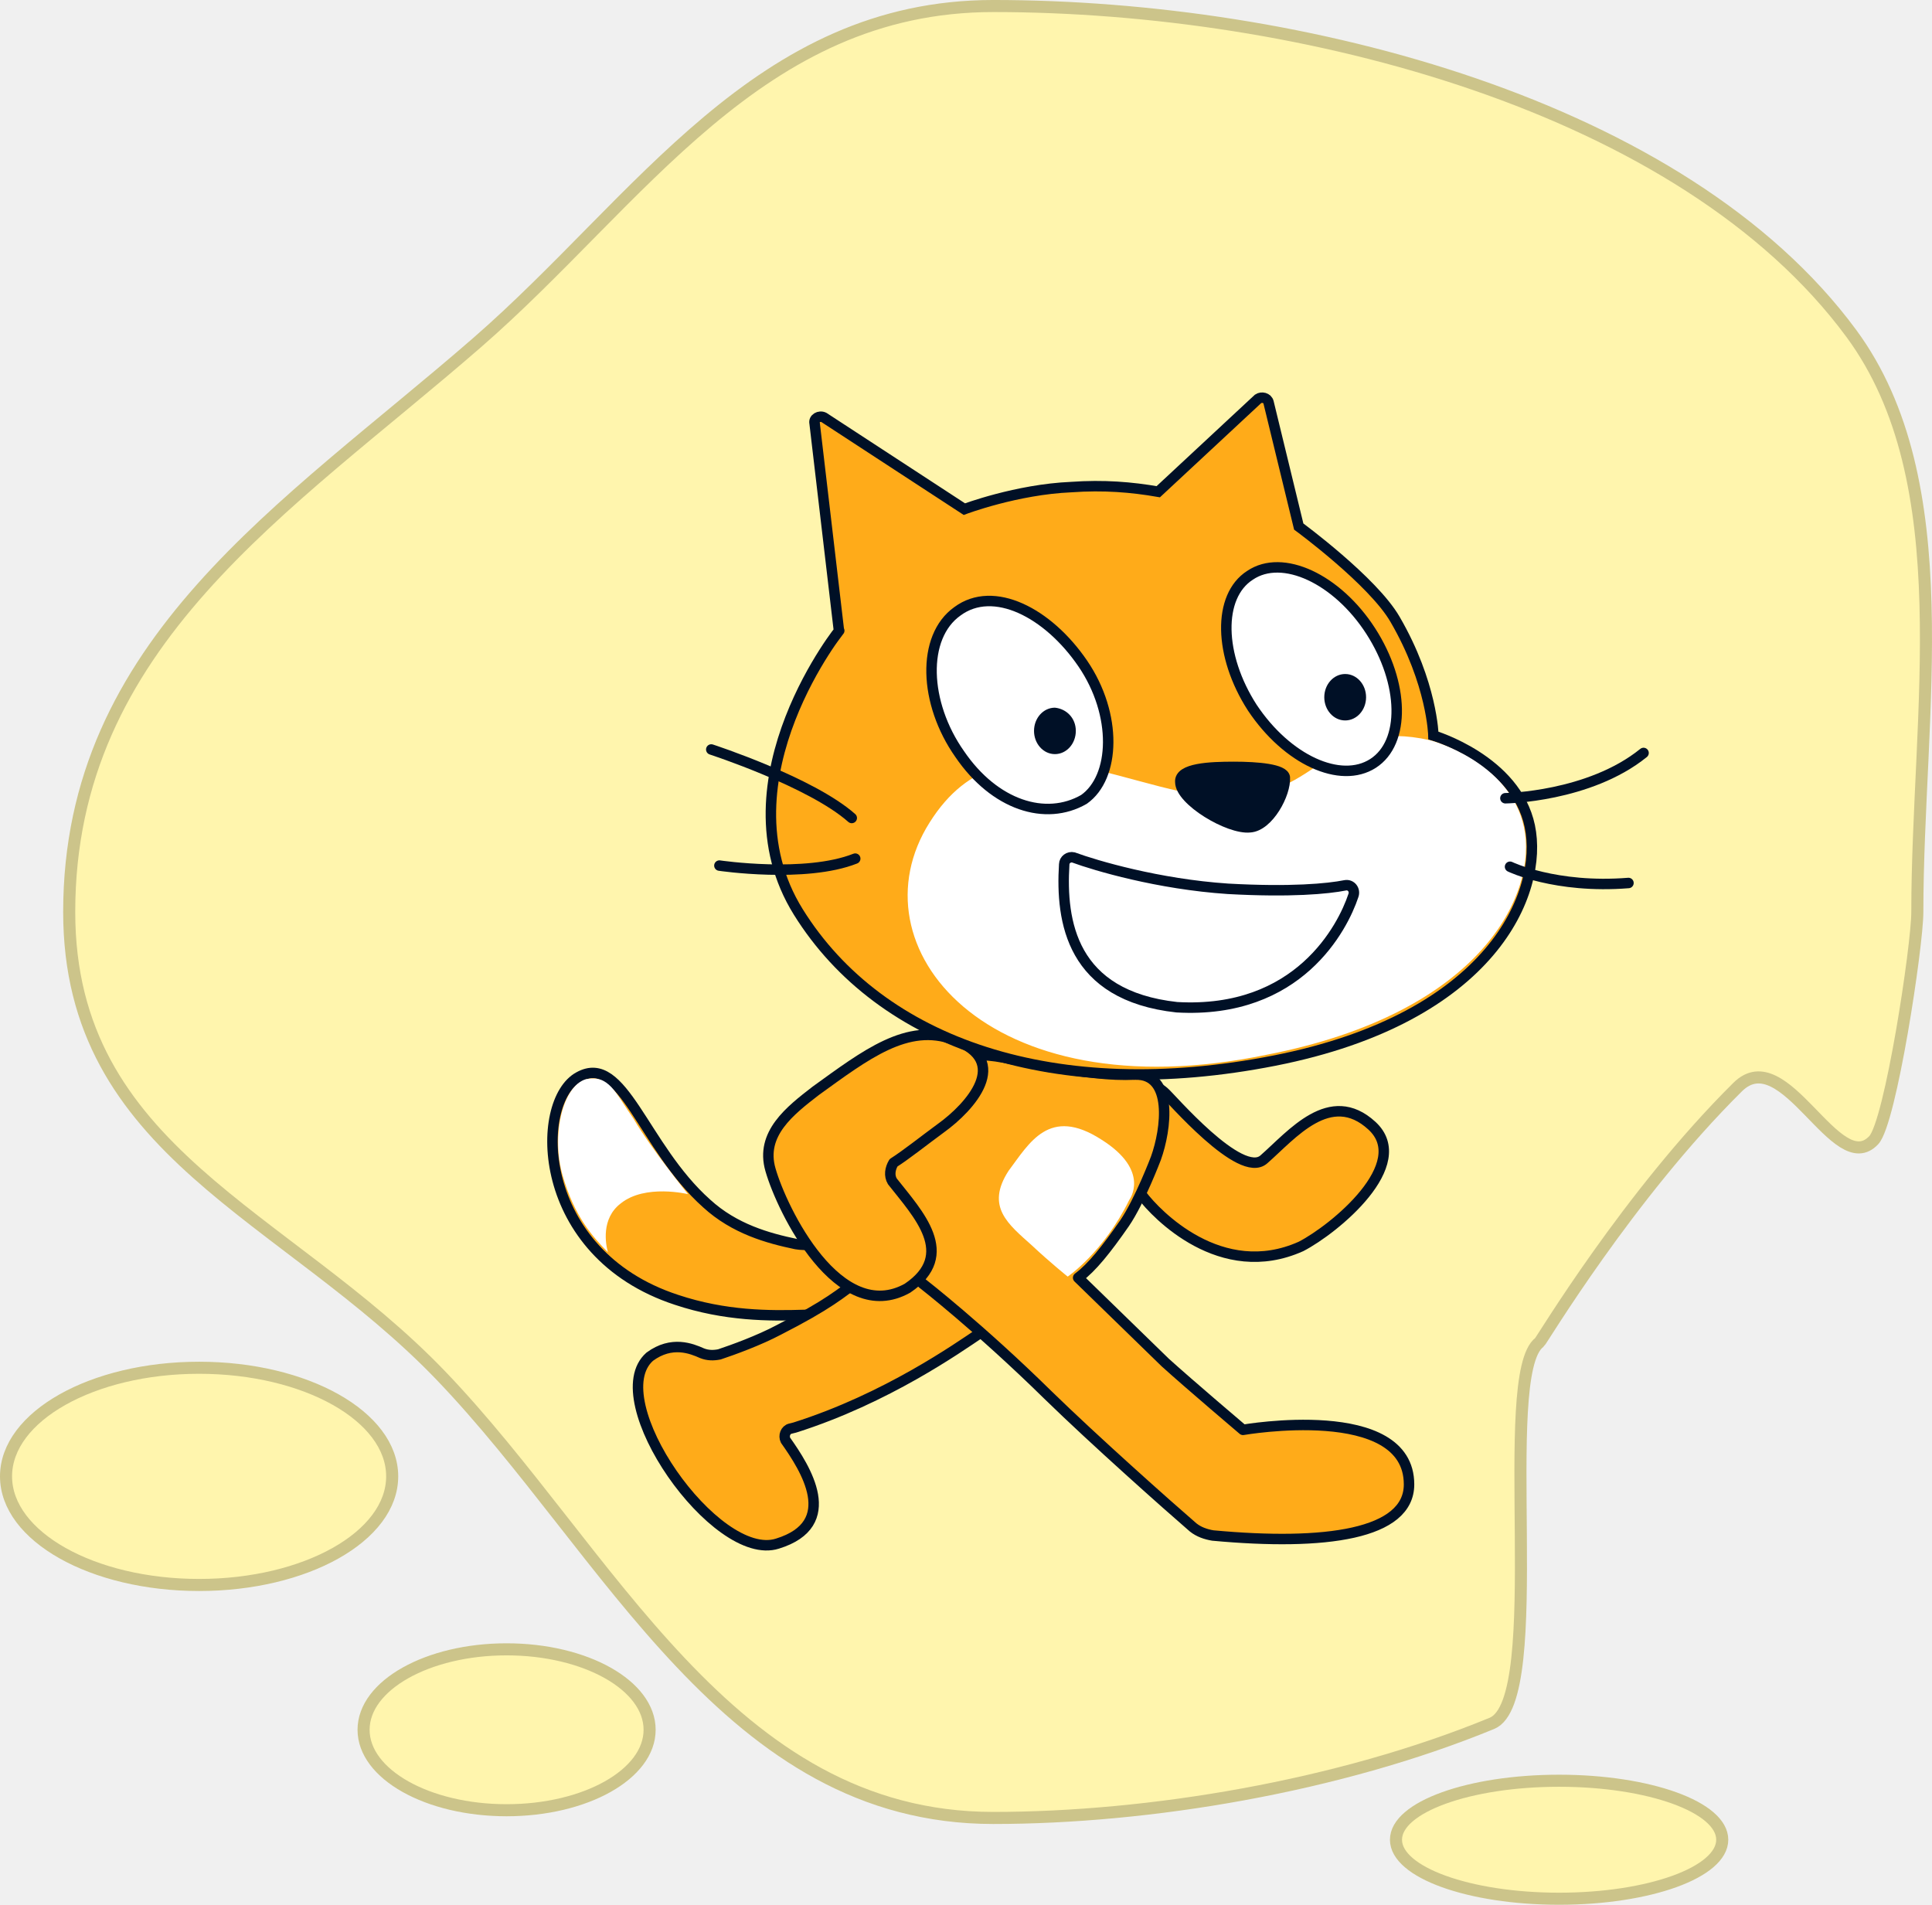
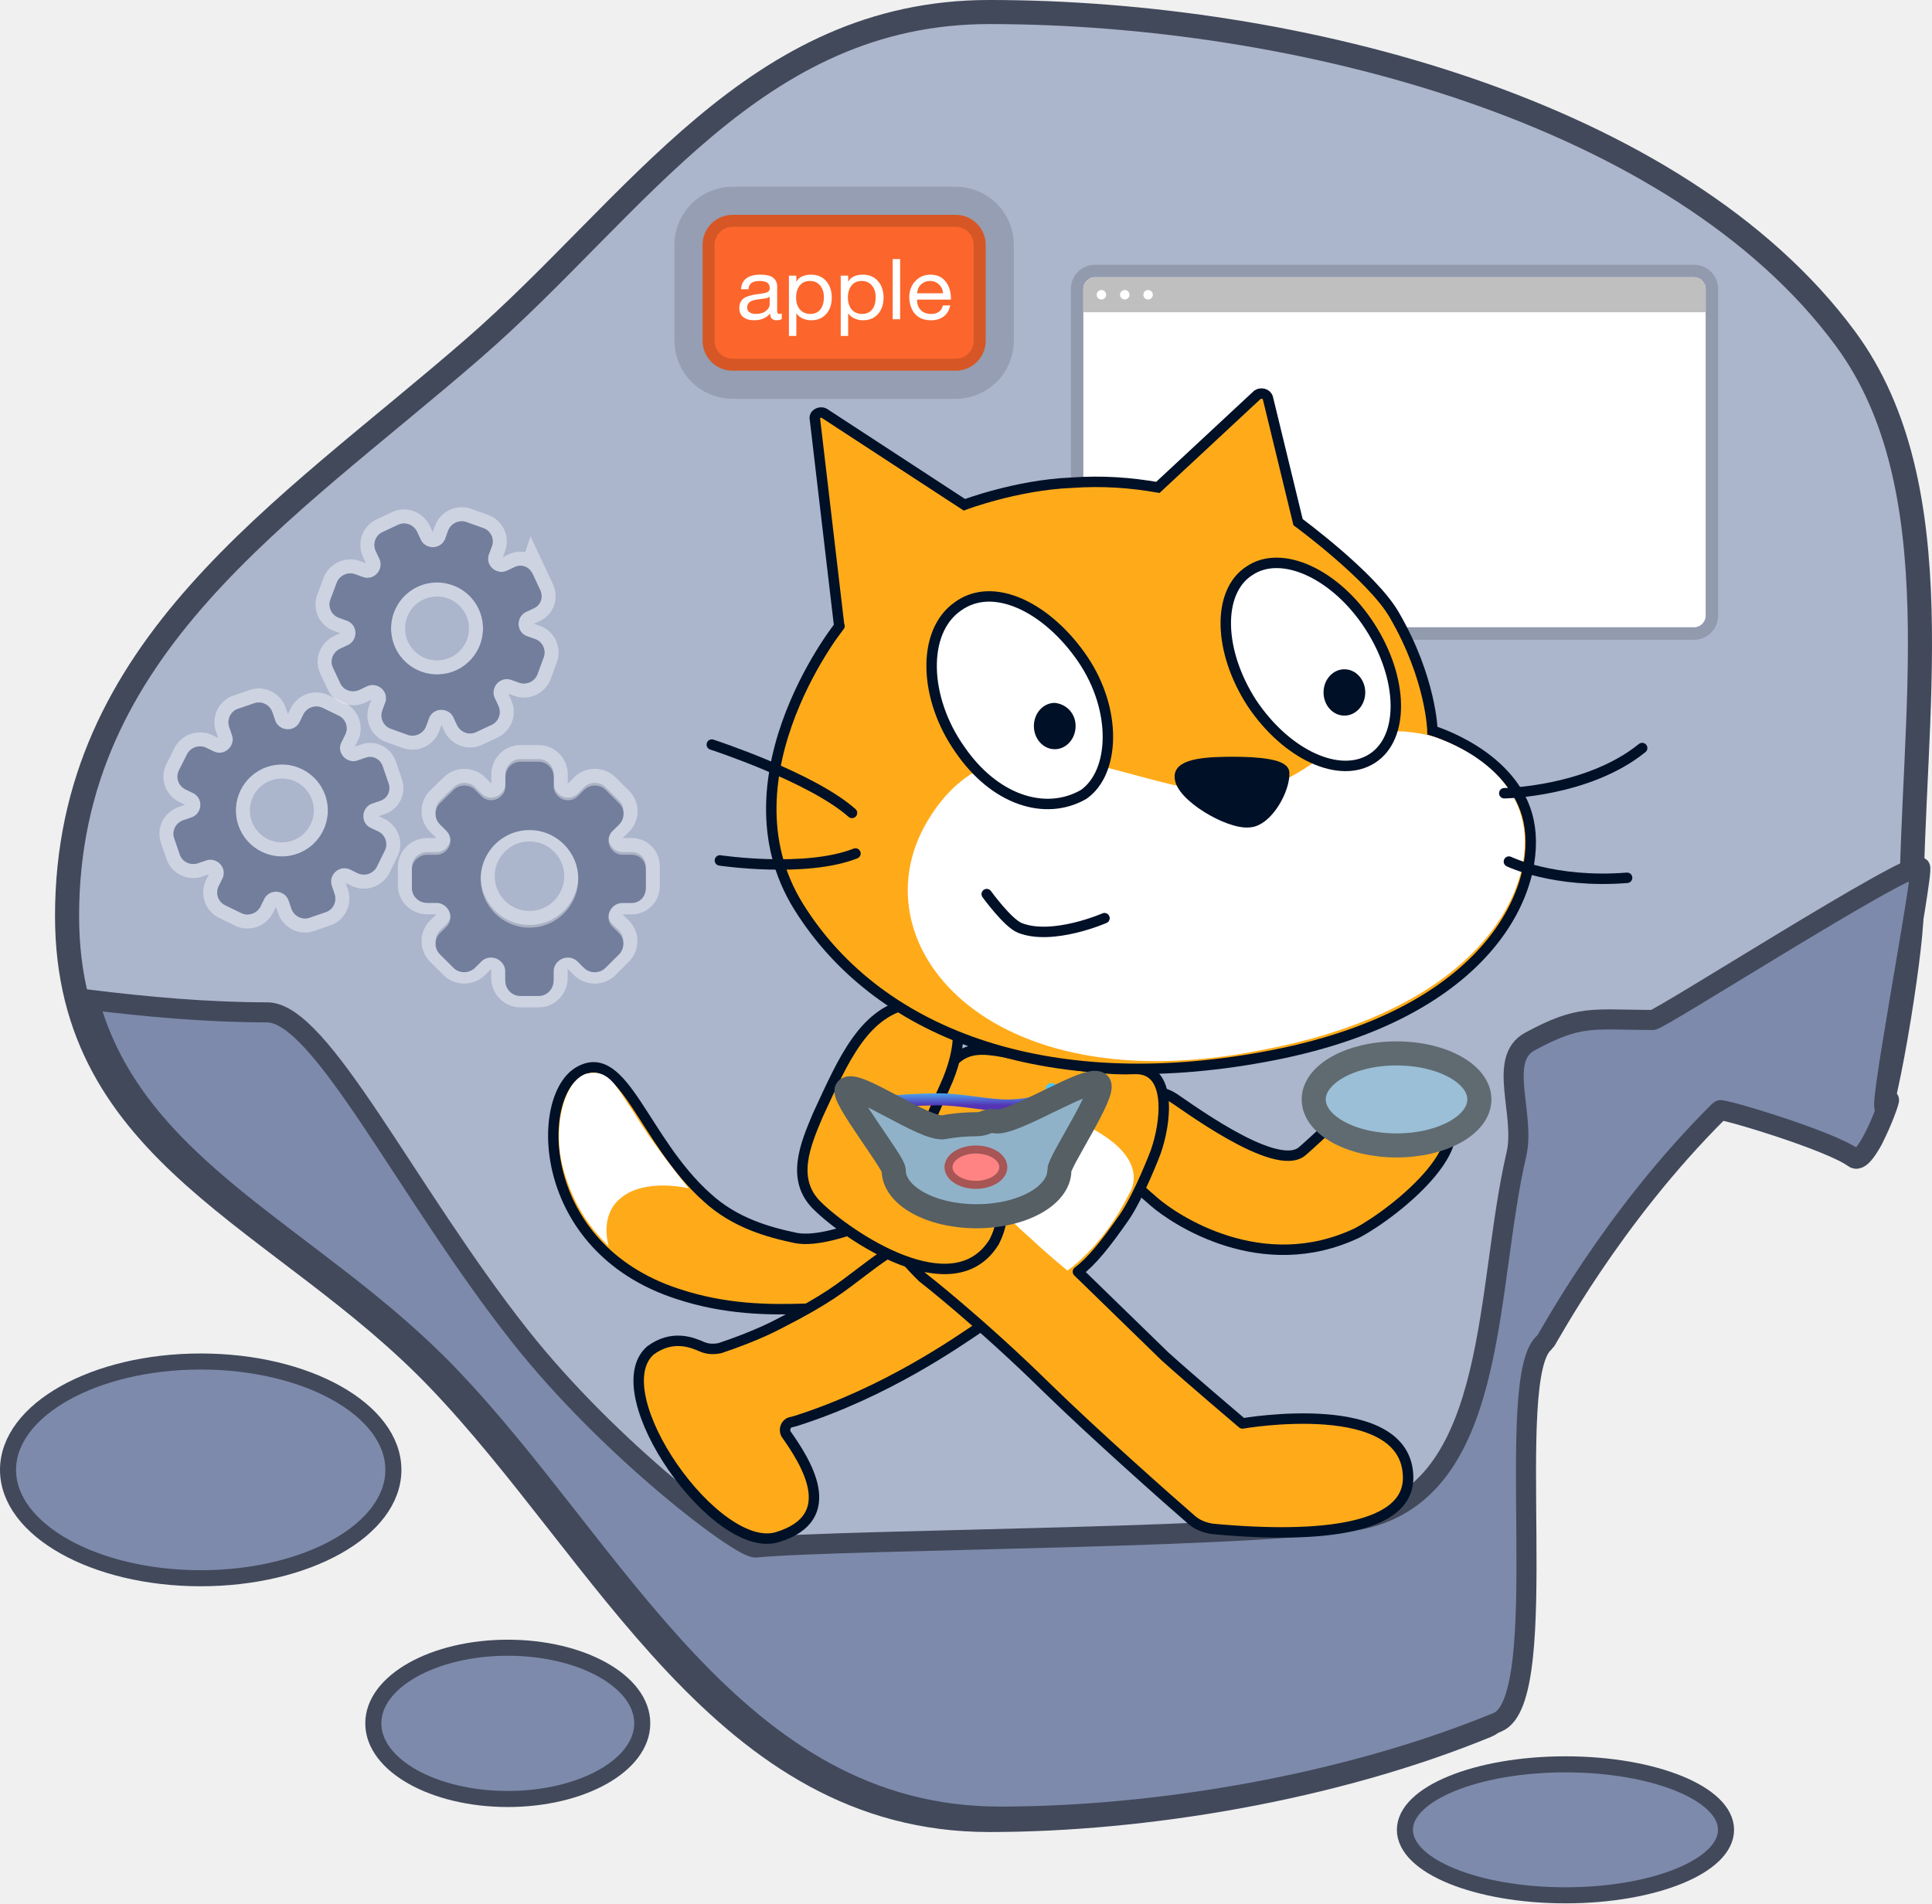
- <svg xmlns="http://www.w3.org/2000/svg" version="1.1" width="240.157" height="236.765" viewBox="0,0,240.157,236.765">
-   <g transform="translate(-102.85,-56.38513)">
-     <g data-paper-data="{&quot;isPaintingLayer&quot;:true}" stroke-miterlimit="10" stroke-dasharray="" stroke-dashoffset="0" style="mix-blend-mode: normal">
-       <path d="M341.183,169.748c0,4.237 -3.329,26.132 -5.415,28.359c-4.651,4.964 -11.067,-12.393 -16.918,-6.597c-13.608,13.481 -24.386,31.542 -24.634,31.727c-5.378,3.997 1.167,44.452 -5.915,47.365c-19.054,7.839 -42.644,11.758 -61.983,11.758c-32.987,0 -47.711,-33.152 -68.661,-54.984c-19.339,-20.154 -46.204,-27.775 -46.204,-57.629c0,-33.535 26.964,-50.133 50.688,-70.763c20.275,-17.63 34.945,-41.85 64.177,-41.85c38.323,0 85.776,12.394 106.643,40.674c13.675,18.533 8.222,47.316 8.222,71.939z" fill="#fff5ad" fill-rule="nonzero" stroke="#ccc48a" stroke-width="1.5" stroke-linecap="butt" stroke-linejoin="miter" />
+ <svg xmlns="http://www.w3.org/2000/svg" version="1.1" width="240.656" height="237.109" viewBox="0,0,240.656,237.109">
+   <defs>
+     <linearGradient x1="238.465" y1="197.926" x2="238.465" y2="199.952" gradientUnits="userSpaceOnUse" id="color-1">
+       <stop offset="0" stop-color="#47c9ff" />
+       <stop offset="1" stop-color="#5533b5" />
+     </linearGradient>
+   </defs>
+   <g transform="translate(-119.2968,-62.23727)">
+     <g stroke-miterlimit="10">
+       <path d="M357.38,176.35c0,4.237 -3.329,26.132 -5.415,28.359c-4.651,4.964 -11.067,-12.393 -16.918,-6.597c-13.608,13.481 -24.386,31.542 -24.634,31.727c-5.378,3.997 1.167,44.452 -5.915,47.365c-19.054,7.839 -42.644,11.758 -61.983,11.758c-32.987,0 -47.711,-33.152 -68.661,-54.984c-19.339,-20.154 -46.204,-27.775 -46.204,-57.629c0,-33.535 26.964,-50.133 50.688,-70.763c20.275,-17.63 34.945,-41.85 64.177,-41.85c38.323,0 85.776,12.394 106.643,40.674c13.675,18.533 8.222,47.316 8.222,71.939z" fill="#abb5cc" fill-rule="nonzero" stroke="#42495b" stroke-width="3" stroke-linecap="butt" stroke-linejoin="miter" />
+       <g fill-rule="nonzero" stroke-width="1">
+         <path d="M330.302,95.216c1.663,0 3.01,1.346 3.01,3.01c0,10.174 0,30.528 0,40.702c0,1.663 -1.345,3.01 -3.01,3.01c-18.652,0 -55.951,0 -74.604,0c-1.663,-0 -3.01,-1.346 -3.01,-3.01c0,-10.174 0,-30.528 0,-40.702c-0,-1.663 1.345,-3.01 3.01,-3.01c18.652,0 55.951,0 74.604,0z" fill-opacity="0.15" fill="#000000" stroke="none" stroke-linecap="round" stroke-linejoin="round" />
+         <path d="M254.242,98.229c0,-0.803 0.651,-1.453 1.453,-1.453h74.61c0.803,0 1.453,0.651 1.453,1.453v40.696c0,0.803 -0.651,1.454 -1.453,1.454h-74.61c-0.803,0 -1.453,-0.651 -1.453,-1.454z" fill="#ffffff" stroke="none" stroke-linecap="round" stroke-linejoin="round" />
+         <path d="M254.237,98.229c0,-0.803 0.651,-1.453 1.454,-1.453h74.619c0.803,0 1.453,0.651 1.453,1.453v2.907h-77.526z" fill="#bfbfbf" stroke="none" stroke-linecap="round" stroke-linejoin="round" />
+         <path d="M255.405,98.955c0,-0.602 0.488,-1.09 1.09,-1.09c0.602,0 1.09,0.488 1.09,1.09c0,0.602 -0.488,1.09 -1.09,1.09c-0.602,0 -1.09,-0.488 -1.09,-1.09z" fill="#ffffff" stroke="#bfbfbf" stroke-linecap="butt" stroke-linejoin="miter" />
+         <path d="M258.311,98.955c0,-0.602 0.488,-1.09 1.09,-1.09c0.602,0 1.09,0.488 1.09,1.09c0,0.602 -0.488,1.09 -1.09,1.09c-0.602,0 -1.09,-0.488 -1.09,-1.09z" fill="#ffffff" stroke="#bfbfbf" stroke-linecap="butt" stroke-linejoin="miter" />
+         <path d="M261.218,98.955c0,-0.602 0.488,-1.09 1.09,-1.09c0.602,0 1.09,0.488 1.09,1.09c0,0.602 -0.488,1.09 -1.09,1.09c-0.602,0 -1.09,-0.488 -1.09,-1.09z" fill="#ffffff" stroke="#bfbfbf" stroke-linecap="butt" stroke-linejoin="miter" />
+       </g>
+       <path d="M333.525,200.548c-13.608,13.481 -21.53,28.687 -21.778,28.871c-5.378,3.997 1.167,44.452 -5.915,47.365c-19.054,7.839 -42.644,11.758 -61.983,11.758c-32.987,0 -47.711,-33.152 -68.661,-54.984c-16.759,-17.465 -39.169,-25.518 -44.851,-46.785c7.377,0.906 14.822,1.574 22.234,1.579c6.743,0.005 17.275,22.293 31.46,40.272c11.267,14.281 27.6,26.568 29.399,26.394c11.24,-1.084 66.566,-1.096 76.319,-3.717c16.218,-4.358 14.562,-28.633 18.436,-45.262c1.155,-4.959 -2.401,-11.84 1.677,-14.049c6.247,-3.383 7.704,-2.713 15.302,-2.687c0.916,0.003 32.074,-19.949 33.303,-19.027c0.541,0.406 -5.809,33.314 -4.222,29.665c1.535,-3.529 -2.28,7.815 -4.012,6.548c-3.003,-2.196 -16.449,-6.201 -16.708,-5.944z" fill="#7d8aab" fill-rule="nonzero" stroke="#42495b" stroke-width="2.5" stroke-linecap="butt" stroke-linejoin="miter" />
      <g fill-rule="evenodd" stroke-width="1.3">
-         <path d="M217.386,207.13c1.155,0.577 3.608,1.876 0.144,6.783c-3.464,4.907 -13.422,5.917 -14.576,5.917c-4.474,0.144 -9.958,0.144 -16.019,-1.876c-17.607,-5.773 -17.751,-24.679 -12.123,-27.709c5.484,-3.031 7.938,8.659 15.875,15.731c3.464,3.175 7.649,4.33 11.113,5.051c4.907,0.866 14.288,-4.618 15.587,-3.897z" fill="#ffab19" stroke="#001026" stroke-linecap="round" stroke-linejoin="round" />
-         <path d="M181.594,195.44c2.309,3.897 6.783,9.381 6.783,9.381c0,0 -5.34,-1.299 -8.371,1.155c-2.453,1.876 -1.876,5.051 -1.588,6.061c-1.876,-1.876 -4.185,-4.474 -5.628,-9.525c-1.443,-5.051 0,-11.113 2.886,-11.979c2.886,-0.577 3.608,1.588 5.917,4.907z" fill="#ffffff" stroke="none" stroke-linecap="butt" stroke-linejoin="miter" />
+         <path d="M234.082,212.576c1.155,0.577 3.608,1.876 0.144,6.783c-3.464,4.907 -13.422,5.917 -14.576,5.917c-4.474,0.144 -9.958,0.144 -16.019,-1.876c-17.607,-5.773 -17.751,-24.679 -12.123,-27.709c5.484,-3.031 7.938,8.659 15.875,15.731c3.464,3.175 7.649,4.33 11.113,5.051c4.907,0.866 14.288,-4.618 15.587,-3.897z" fill="#ffab19" stroke="#001026" stroke-linecap="round" stroke-linejoin="round" />
+         <path d="M198.291,200.886c2.309,3.897 6.783,9.381 6.783,9.381c0,0 -5.34,-1.299 -8.371,1.155c-2.453,1.876 -1.876,5.051 -1.588,6.061c-1.876,-1.876 -4.185,-4.474 -5.628,-9.525c-1.443,-5.051 0,-11.113 2.886,-11.979c2.886,-0.577 3.608,1.588 5.917,4.907z" fill="#ffffff" stroke="none" stroke-linecap="butt" stroke-linejoin="miter" />
      </g>
-       <path d="M224.602,222.139c-2.598,1.732 -11.546,8.082 -22.947,11.69l-0.577,0.144c-0.577,0.144 -0.866,0.866 -0.577,1.443c2.453,3.464 6.927,10.391 -1.01,12.844c-7.649,2.453 -21.937,-17.896 -15.875,-23.235c2.742,-2.02 5.196,-1.01 6.494,-0.433c0.722,0.289 1.443,0.289 2.165,0.144c1.732,-0.577 4.907,-1.732 7.36,-3.031c6.206,-3.175 7.649,-4.474 10.535,-6.639c2.886,-2.165 9.525,-7.505 14.865,-2.886c4.618,3.897 2.02,8.226 -0.433,9.958z" fill="#ffab19" fill-rule="evenodd" stroke="#001026" stroke-width="1.3" stroke-linecap="round" stroke-linejoin="round" />
-       <path d="M247.548,192.121c0.722,0.577 9.525,10.968 12.411,8.371c3.464,-3.031 8.226,-8.948 13.422,-4.185c5.196,4.763 -4.618,12.844 -8.803,15.009c-9.958,4.474 -18.04,-4.041 -19.772,-6.35c-1.732,-2.309 -4.763,-6.206 -4.763,-9.958c0.144,-4.041 5.051,-5.051 7.505,-2.886z" fill="#ffab19" fill-rule="evenodd" stroke="#001026" stroke-width="1.3" stroke-linecap="round" stroke-linejoin="round" />
+       <path d="M241.298,227.585c-2.598,1.732 -11.546,8.082 -22.947,11.69l-0.577,0.144c-0.577,0.144 -0.866,0.866 -0.577,1.443c2.453,3.464 6.927,10.391 -1.01,12.844c-7.649,2.453 -21.937,-17.896 -15.875,-23.235c2.742,-2.02 5.196,-1.01 6.494,-0.433c0.722,0.289 1.443,0.289 2.165,0.144c1.732,-0.577 4.907,-1.732 7.36,-3.031c6.206,-3.175 7.649,-4.474 10.535,-6.639c2.886,-2.165 9.525,-7.505 14.865,-2.886c4.618,3.897 2.02,8.226 -0.433,9.958z" fill="#ffab19" fill-rule="evenodd" stroke="#001026" stroke-width="1.3" stroke-linecap="round" stroke-linejoin="round" />
+       <path d="M265.229,198.864c0.957,0.483 12.972,9.713 16.307,6.765c4.011,-3.452 9.35,-9.939 16.303,-5.855c6.953,4.084 -4.463,13.361 -9.46,16.042c-11.958,5.706 -22.885,-1.748 -25.276,-3.827c-2.39,-2.079 -6.559,-5.574 -6.936,-9.308c-0.227,-4.039 5.786,-5.662 9.061,-3.817z" fill="#ffab19" fill-rule="evenodd" stroke="#001026" stroke-width="1.3" stroke-linecap="round" stroke-linejoin="round" />
      <g fill-rule="evenodd" stroke-width="1.3">
-         <path d="M247.693,225.747c3.031,2.742 9.669,8.371 9.669,8.371c0,0 20.638,-3.608 20.638,6.783c0,6.206 -10.391,7.649 -24.39,6.35c-0.866,-0.144 -1.732,-0.433 -2.453,-1.01c-3.175,-2.742 -12.267,-10.824 -18.04,-16.452c-8.515,-8.371 -15.587,-13.855 -15.587,-13.855c-12.267,-11.979 -2.309,-17.03 1.588,-23.957c3.608,-5.917 5.196,-4.763 13.855,-3.031c4.907,0.722 7.793,1.155 10.968,1.01c4.763,-0.144 3.897,6.783 2.598,10.391c0,0 -2.02,5.34 -3.897,8.082c-2.309,3.319 -4.041,5.484 -5.773,6.783z" fill="#ffab19" stroke="#001026" stroke-linecap="round" stroke-linejoin="round" />
-         <path d="M235.57,215.068c0,0 -2.165,-1.732 -4.474,-3.897c-2.886,-2.598 -5.773,-4.763 -2.886,-9.236c2.598,-3.464 5.051,-8.082 11.546,-3.897c6.206,3.897 3.464,7.505 3.464,7.505c-3.175,6.494 -7.649,9.525 -7.649,9.525z" fill="#ffffff" stroke="none" stroke-linecap="butt" stroke-linejoin="miter" />
+         <path d="M264.39,231.193c3.031,2.742 9.669,8.371 9.669,8.371c0,0 20.638,-3.608 20.638,6.783c0,6.206 -10.391,7.649 -24.39,6.35c-0.866,-0.144 -1.732,-0.433 -2.453,-1.01c-3.175,-2.742 -12.267,-10.824 -18.04,-16.452c-8.515,-8.371 -15.587,-13.855 -15.587,-13.855c-12.267,-11.979 -2.309,-17.03 1.588,-23.957c3.608,-5.917 5.196,-4.763 13.855,-3.031c4.907,0.722 7.793,1.155 10.968,1.01c4.763,-0.144 3.897,6.783 2.598,10.391c0,0 -2.02,5.34 -3.897,8.082c-2.309,3.319 -4.041,5.484 -5.773,6.783z" fill="#ffab19" stroke="#001026" stroke-linecap="round" stroke-linejoin="round" />
+         <path d="M252.267,220.514c0,0 -2.165,-1.732 -4.474,-3.897c-2.886,-2.598 -5.773,-4.763 -2.886,-9.236c2.598,-3.464 5.051,-8.082 11.546,-3.897c6.206,3.897 3.464,7.505 3.464,7.505c-3.175,6.494 -7.649,9.525 -7.649,9.525z" fill="#ffffff" stroke="none" stroke-linecap="butt" stroke-linejoin="miter" />
      </g>
-       <path d="M213.778,203.233c3.175,4.041 8.082,9.092 1.876,13.277c-8.515,4.763 -15.587,-9.669 -17.03,-14.721c-1.299,-4.474 2.453,-7.36 5.628,-9.814c6.206,-4.474 11.401,-8.515 17.174,-6.35c7.216,2.598 2.02,8.371 -1.588,10.968c-2.165,1.588 -4.33,3.319 -5.917,4.33c-0.433,0.722 -0.577,1.588 -0.144,2.309z" fill="#ffab19" fill-rule="evenodd" stroke="#001026" stroke-width="1.3" stroke-linecap="round" stroke-linejoin="round" />
+       <path d="M235.005,206.261c4.748,1.966 11.501,3.963 8.144,10.653c-5.087,8.325 -18.325,-0.787 -22.059,-4.482c-3.325,-3.263 -1.47,-7.618 0.095,-11.313c3.216,-6.942 5.763,-13.011 11.856,-13.954c7.563,-1.273 5.865,6.305 3.993,10.338c-1.109,2.445 -2.146,5.016 -3.035,6.674c-0.024,0.841 0.275,1.667 1.006,2.083z" fill="#ffab19" fill-rule="evenodd" stroke="#001026" stroke-width="1.3" stroke-linecap="round" stroke-linejoin="round" />
+       <path d="M275.935,111.408c0.433,-0.289 1.155,-0.144 1.299,0.433l3.752,15.442c0,0 9.236,6.783 11.979,11.546c4.618,7.938 4.763,14.432 4.763,14.432c0,0 10.247,3.031 11.979,11.257c1.732,8.226 -4.618,23.813 -31.75,29.153c-27.132,5.34 -48.924,-2.02 -59.171,-18.473c-10.247,-16.452 5.917,-36.08 5.051,-34.925l-3.031,-25.833c-0.144,-0.577 0.577,-1.01 1.155,-0.722l17.463,11.401c0,0 6.494,-2.453 13.277,-2.742c4.041,-0.289 7.505,0 10.824,0.577z" fill="#ffab19" fill-rule="evenodd" stroke="#001026" stroke-width="1.3" stroke-linecap="butt" stroke-linejoin="miter" />
+       <path d="M297.294,153.838c0,0 9.958,2.598 11.69,10.824c1.732,8.226 -5.196,23.091 -32.039,28.287c-34.925,7.216 -51.522,-13.566 -41.853,-28.864c9.669,-15.442 26.266,-2.309 38.389,-3.175c10.391,-0.722 11.546,-9.814 23.813,-7.072z" fill="#ffffff" fill-rule="evenodd" stroke="none" stroke-width="1.3" stroke-linecap="butt" stroke-linejoin="miter" />
+       <path d="M250.284,197.926c0.293,0.942 -1.954,1.962 -5.272,2.024c-2.612,0.049 -5.935,-0.781 -8.881,-0.765c-5.252,0.03 -9.511,0.703 -9.511,0.703" fill="none" fill-rule="nonzero" stroke="url(#color-1)" stroke-width="1.5" stroke-linecap="round" stroke-linejoin="miter" />
+       <path d="M323.849,155.426c-6.783,5.484 -17.174,5.628 -17.174,5.628" fill="none" fill-rule="evenodd" stroke="#001026" stroke-width="1.3" stroke-linecap="round" stroke-linejoin="round" />
+       <path d="M321.973,171.589c-9.092,0.722 -14.721,-2.02 -14.721,-2.02" fill="none" fill-rule="evenodd" stroke="#001026" stroke-width="1.3" stroke-linecap="round" stroke-linejoin="round" />
+       <path d="M272.904,157.158c3.031,0 6.206,0.289 6.35,1.299c0.144,2.02 -2.02,6.061 -4.33,6.206c-2.598,0.289 -8.659,-3.319 -8.659,-5.628c-0.144,-1.732 3.752,-1.876 6.639,-1.876z" fill="#001026" fill-rule="evenodd" stroke="#001026" stroke-width="1.3" stroke-linecap="round" stroke-linejoin="round" />
+       <path d="M207.961,154.993c0,0 12.411,4.041 17.463,8.515" fill="none" fill-rule="evenodd" stroke="#001026" stroke-width="1.3" stroke-linecap="round" stroke-linejoin="round" />
+       <path d="M225.856,168.559c-6.206,2.453 -16.885,0.866 -16.885,0.866" fill="none" fill-rule="evenodd" stroke="#001026" stroke-width="1.3" stroke-linecap="round" stroke-linejoin="round" />
      <g fill-rule="evenodd" stroke-width="1.3">
-         <path d="M259.238,105.962c0.433,-0.289 1.155,-0.144 1.299,0.433l3.752,15.442c0,0 9.236,6.783 11.979,11.546c4.618,7.938 4.763,14.432 4.763,14.432c0,0 10.247,3.031 11.979,11.257c1.732,8.226 -4.618,23.813 -31.75,29.153c-27.132,5.34 -48.924,-2.02 -59.171,-18.473c-10.247,-16.452 5.917,-36.08 5.051,-34.925l-3.031,-25.833c-0.144,-0.577 0.577,-1.01 1.155,-0.722l17.463,11.401c0,0 6.494,-2.453 13.277,-2.742c4.041,-0.289 7.505,0 10.824,0.577z" fill="#ffab19" stroke="#001026" stroke-linecap="butt" stroke-linejoin="miter" />
-         <path d="M280.598,148.392c0,0 9.958,2.598 11.69,10.824c1.732,8.226 -5.196,23.091 -32.039,28.287c-34.925,7.216 -51.522,-13.566 -41.853,-28.864c9.669,-15.442 26.266,-2.309 38.389,-3.175c10.391,-0.722 11.546,-9.814 23.813,-7.072z" fill="#ffffff" stroke="none" stroke-linecap="butt" stroke-linejoin="miter" />
-         <path d="M235.137,163.834c0,-0.577 0.577,-1.01 1.155,-0.866c2.742,1.01 10.535,3.319 19.194,3.897c7.793,0.433 12.411,0 14.576,-0.433c0.722,-0.144 1.299,0.577 1.01,1.299c-1.299,3.897 -6.783,14.721 -21.937,13.855c-13.133,-1.443 -14.432,-10.68 -13.999,-17.751z" fill="#ffffff" stroke="#001026" stroke-linecap="round" stroke-linejoin="round" />
-         <path d="M307.152,149.98c-6.783,5.484 -17.174,5.628 -17.174,5.628" fill="none" stroke="#001026" stroke-linecap="round" stroke-linejoin="round" />
-         <path d="M305.276,166.143c-9.092,0.722 -14.721,-2.02 -14.721,-2.02" fill="none" stroke="#001026" stroke-linecap="round" stroke-linejoin="round" />
-         <path d="M256.208,151.711c3.031,0 6.206,0.289 6.35,1.299c0.144,2.02 -2.02,6.061 -4.33,6.206c-2.598,0.289 -8.659,-3.319 -8.659,-5.628c-0.144,-1.732 3.752,-1.876 6.639,-1.876z" fill="#001026" stroke="#001026" stroke-linecap="round" stroke-linejoin="round" />
-         <path d="M191.264,149.547c0,0 12.411,4.041 17.463,8.515" fill="none" stroke="#001026" stroke-linecap="round" stroke-linejoin="round" />
-         <path d="M209.159,163.113c-6.206,2.453 -16.885,0.866 -16.885,0.866" fill="none" stroke="#001026" stroke-linecap="round" stroke-linejoin="round" />
-         <g>
-           <path d="M273.237,134.826c4.185,6.494 4.33,13.855 0.289,16.452c-4.041,2.598 -10.68,-0.433 -15.009,-6.927c-4.185,-6.494 -4.33,-13.855 -0.289,-16.452c4.041,-2.742 10.824,0.433 15.009,6.927z" fill="#ffffff" stroke="#001026" stroke-linecap="round" stroke-linejoin="round" />
-           <path d="M272.66,143.052c0,1.588 -1.155,2.886 -2.598,2.886c-1.443,0 -2.598,-1.299 -2.598,-2.886c0,-1.588 1.155,-2.886 2.598,-2.886c1.443,0 2.598,1.299 2.598,2.886" fill="#001026" stroke="none" stroke-linecap="butt" stroke-linejoin="miter" />
-         </g>
-         <g>
-           <path d="M237.446,138.867c4.33,6.35 4.041,14.143 0.144,16.885c-4.763,2.742 -11.113,0.722 -15.442,-5.628c-4.474,-6.35 -4.763,-14.576 -0.289,-17.751c4.474,-3.319 11.257,0.144 15.587,6.494z" fill="#ffffff" stroke="#001026" stroke-linecap="round" stroke-linejoin="round" />
-           <path d="M236.58,147.237c0,1.588 -1.155,2.886 -2.598,2.886c-1.443,0 -2.598,-1.299 -2.598,-2.886c0,-1.588 1.155,-2.886 2.598,-2.886c1.443,0.144 2.598,1.299 2.598,2.886" fill="#001026" stroke="none" stroke-linecap="butt" stroke-linejoin="miter" />
-         </g>
+         <path d="M289.934,140.272c4.185,6.494 4.33,13.855 0.289,16.452c-4.041,2.598 -10.68,-0.433 -15.009,-6.927c-4.185,-6.494 -4.33,-13.855 -0.289,-16.452c4.041,-2.742 10.824,0.433 15.009,6.927z" fill="#ffffff" stroke="#001026" stroke-linecap="round" stroke-linejoin="round" />
+         <path d="M289.357,148.498c0,1.588 -1.155,2.886 -2.598,2.886c-1.443,0 -2.598,-1.299 -2.598,-2.886c0,-1.588 1.155,-2.886 2.598,-2.886c1.443,0 2.598,1.299 2.598,2.886" fill="#001026" stroke="none" stroke-linecap="butt" stroke-linejoin="miter" />
      </g>
-       <path d="M151.6,239.9c0,7.456 -10.745,13.5 -24,13.5c-13.255,0 -24,-6.044 -24,-13.5c0,-7.456 10.745,-13.5 24,-13.5c13.255,0 24,6.044 24,13.5z" fill="#fff5ad" fill-rule="nonzero" stroke="#ccc48a" stroke-width="1.5" stroke-linecap="butt" stroke-linejoin="miter" />
-       <path d="M183.6,271.4c0,5.523 -7.959,10 -17.778,10c-9.818,0 -17.778,-4.477 -17.778,-10c0,-5.523 7.959,-10 17.778,-10c9.818,0 17.778,4.477 17.778,10z" fill="#fff5ad" fill-rule="nonzero" stroke="#ccc48a" stroke-width="1.5" stroke-linecap="butt" stroke-linejoin="miter" />
-       <path d="M316.933,285.067c0,4.05 -9.079,7.333 -20.278,7.333c-11.199,0 -20.278,-3.283 -20.278,-7.333c0,-4.05 9.079,-7.333 20.278,-7.333c11.199,0 20.278,3.283 20.278,7.333z" fill="#fff5ad" fill-rule="nonzero" stroke="#ccc48a" stroke-width="1.5" stroke-linecap="butt" stroke-linejoin="miter" />
+       <g fill-rule="evenodd" stroke-width="1.3">
+         <path d="M254.143,144.313c4.33,6.35 4.041,14.143 0.144,16.885c-4.763,2.742 -11.113,0.722 -15.442,-5.628c-4.474,-6.35 -4.763,-14.576 -0.289,-17.751c4.474,-3.319 11.257,0.144 15.587,6.494z" fill="#ffffff" stroke="#001026" stroke-linecap="round" stroke-linejoin="round" />
+         <path d="M253.277,152.684c0,1.588 -1.155,2.886 -2.598,2.886c-1.443,0 -2.598,-1.299 -2.598,-2.886c0,-1.588 1.155,-2.886 2.598,-2.886c1.443,0.144 2.598,1.299 2.598,2.886" fill="#001026" stroke="none" stroke-linecap="butt" stroke-linejoin="miter" />
+       </g>
+       <path d="M168.297,245.346c0,7.456 -10.745,13.5 -24,13.5c-13.255,0 -24,-6.044 -24,-13.5c0,-7.456 10.745,-13.5 24,-13.5c13.255,0 24,6.044 24,13.5z" fill="#7d8aab" fill-rule="nonzero" stroke="#42495b" stroke-width="2" stroke-linecap="butt" stroke-linejoin="miter" />
+       <path d="M303.572,199.198c0,3.166 -4.619,5.732 -10.317,5.732c-5.698,0 -10.317,-2.566 -10.317,-5.732c0,-3.166 4.619,-5.732 10.317,-5.732c5.698,0 10.317,2.566 10.317,5.732z" fill="#9abfd6" fill-rule="nonzero" stroke="#606b71" stroke-width="3" stroke-linecap="butt" stroke-linejoin="miter" />
+       <path d="M251.254,208.019c0,3.166 -4.619,5.732 -10.317,5.732c-5.698,0 -10.317,-2.566 -10.317,-5.732c0,-0.986 -6.554,-9.25 -5.839,-10.06c1.066,-1.207 9.801,5.183 12.137,4.694c1.131,-0.237 2.739,-0.366 4.018,-0.366c1.165,0 1.285,-0.559 2.33,-0.362c2.262,0.428 11.648,-5.767 12.896,-4.661c0.994,0.881 -4.909,9.637 -4.909,10.754z" fill="#90b2c8" fill-rule="nonzero" stroke="#555f64" stroke-width="3" stroke-linecap="butt" stroke-linejoin="miter" />
+       <path d="M207.562,92.737v0c0,-1.649 1.337,-2.987 2.987,-2.987h27.793c0.792,0 1.552,0.315 2.112,0.875c0.56,0.56 0.875,1.32 0.875,2.112v11.946c0,1.649 -1.337,2.987 -2.987,2.987h-27.793c-1.649,0 -2.987,-1.337 -2.987,-2.987z" fill="#fc662c" fill-rule="evenodd" stroke-opacity="0.129" stroke="#000000" stroke-width="8.5" stroke-linecap="square" stroke-linejoin="miter" />
+       <path d="M207.562,92.737v0c0,-1.649 1.337,-2.987 2.987,-2.987h27.793c0.792,0 1.552,0.315 2.112,0.875c0.56,0.56 0.875,1.32 0.875,2.112v11.946c0,1.649 -1.337,2.987 -2.987,2.987h-27.793c-1.649,0 -2.987,-1.337 -2.987,-2.987z" fill="#fc662c" fill-rule="evenodd" stroke="none" stroke-width="1" stroke-linecap="square" stroke-linejoin="miter" />
+       <path d="M207.562,92.737v0c0,-1.649 1.337,-2.987 2.987,-2.987h27.793c0.792,0 1.552,0.315 2.112,0.875c0.56,0.56 0.875,1.32 0.875,2.112v11.946c0,1.649 -1.337,2.987 -2.987,2.987h-27.793c-1.649,0 -2.987,-1.337 -2.987,-2.987z" fill="none" fill-rule="evenodd" stroke="#d65725" stroke-width="1.5" stroke-linecap="butt" stroke-linejoin="round" />
+       <g fill="#727e9c" fill-rule="nonzero" stroke-linecap="butt" stroke-linejoin="miter">
+         <path d="M166.978,157.737l0.709,2.066c0.316,0.921 -0.093,1.871 -1.014,2.187l-1.03,0.353c-0.84,0.288 -1.298,1.248 -1.001,2.115c0.146,0.427 0.466,0.764 0.891,0.943l0.887,0.423c0.873,0.427 1.238,1.491 0.811,2.364l-0.995,2.022c-0.203,0.403 -0.576,0.727 -1.023,0.881c-0.447,0.153 -0.941,0.126 -1.348,-0.068l-0.855,-0.418c-0.425,-0.225 -0.897,-0.275 -1.33,-0.127c-0.867,0.297 -1.35,1.25 -1.065,2.084l0.353,1.03c0.316,0.921 -0.148,1.951 -1.07,2.267l-2.059,0.706c-0.928,0.318 -1.929,-0.217 -2.243,-1.131l-0.353,-1.03c-0.286,-0.833 -1.252,-1.289 -2.119,-0.992c-0.434,0.149 -0.777,0.471 -0.953,0.887l-0.434,0.876c-0.203,0.403 -0.576,0.727 -1.023,0.881c-0.447,0.153 -0.945,0.135 -1.348,-0.068l-2.026,-0.986c-0.871,-0.42 -1.236,-1.484 -0.808,-2.357l0.421,-0.848c0.234,-0.421 0.284,-0.892 0.136,-1.326c-0.295,-0.86 -1.248,-1.343 -2.088,-1.055l-1.03,0.353c-0.928,0.318 -1.958,-0.146 -2.272,-1.061l-0.706,-2.059c-0.316,-0.921 0.214,-1.913 1.143,-2.231l1.03,-0.353c0.84,-0.288 1.298,-1.248 1.001,-2.115c-0.149,-0.434 -0.478,-0.775 -0.921,-0.964l-0.855,-0.418c-0.871,-0.42 -1.236,-1.484 -0.808,-2.357l1.013,-2.013c0.203,-0.403 0.576,-0.727 1.023,-0.881c0.447,-0.153 0.945,-0.135 1.348,0.068l0.88,0.425c0.4,0.218 0.863,0.264 1.296,0.116c0.867,-0.297 1.35,-1.25 1.065,-2.084l-0.353,-1.03c-0.316,-0.921 0.148,-1.951 1.07,-2.267l2.059,-0.706c0.921,-0.316 1.929,0.217 2.243,1.131l0.355,1.036c0.286,0.833 1.252,1.289 2.119,0.992c0.44,-0.151 0.784,-0.473 0.973,-0.917l0.418,-0.855c0.203,-0.403 0.576,-0.727 1.023,-0.881c0.447,-0.153 0.948,-0.128 1.348,0.068l2.024,0.979c0.88,0.425 1.245,1.488 0.811,2.364l-0.441,0.878c-0.225,0.403 -0.273,0.858 -0.125,1.292c0.295,0.86 1.248,1.343 2.088,1.055l1.03,-0.353c0.921,-0.316 1.827,0.184 2.129,1.109zM152.548,157.78c-3.001,1.029 -4.585,4.29 -3.561,7.278c1.024,2.987 4.277,4.59 7.278,3.561c3.001,-1.029 4.585,-4.29 3.561,-7.278c-1.024,-2.987 -4.277,-4.59 -7.278,-3.561z" stroke-opacity="0.404" stroke="#ffffff" stroke-width="3.5" />
+         <path d="M199.742,170.233v2.317c0,1.033 -0.737,1.846 -1.77,1.846h-1.155c-0.942,0 -1.732,0.805 -1.732,1.777c0,0.479 0.205,0.927 0.57,1.253l0.744,0.729c0.729,0.729 0.729,1.922 0,2.651l-1.694,1.686c-0.342,0.334 -0.828,0.532 -1.329,0.532c-0.501,0 -0.987,-0.197 -1.329,-0.532l-0.714,-0.714c-0.349,-0.372 -0.805,-0.585 -1.291,-0.585c-0.972,0 -1.785,0.79 -1.785,1.724v1.155c0,1.033 -0.82,1.907 -1.853,1.907h-2.309c-1.041,0 -1.861,-0.881 -1.861,-1.907v-1.155c0,-0.934 -0.813,-1.724 -1.785,-1.724c-0.486,0 -0.942,0.205 -1.261,0.562l-0.737,0.729c-0.342,0.334 -0.828,0.532 -1.329,0.532c-0.501,0 -0.995,-0.19 -1.329,-0.532l-1.694,-1.686c-0.729,-0.722 -0.729,-1.914 0,-2.643l0.714,-0.706c0.38,-0.342 0.592,-0.798 0.592,-1.284c0,-0.965 -0.79,-1.777 -1.732,-1.777h-1.155c-1.041,0 -1.914,-0.82 -1.914,-1.846v-2.309c0,-1.033 0.874,-1.846 1.914,-1.846h1.155c0.942,0 1.732,-0.805 1.732,-1.777c0,-0.486 -0.213,-0.942 -0.592,-1.284l-0.714,-0.714c-0.729,-0.722 -0.729,-1.914 0,-2.643l1.709,-1.671c0.342,-0.334 0.828,-0.532 1.329,-0.532c0.501,0 0.995,0.19 1.329,0.532l0.737,0.729c0.327,0.357 0.775,0.562 1.261,0.562c0.972,0 1.785,-0.79 1.785,-1.724v-1.155c0,-1.033 0.82,-1.907 1.853,-1.907h2.309c1.033,0 1.861,0.881 1.861,1.907v1.162c0,0.934 0.813,1.724 1.785,1.724c0.494,0 0.949,-0.205 1.291,-0.585l0.714,-0.714c0.342,-0.334 0.828,-0.532 1.329,-0.532c0.501,0 0.995,0.197 1.329,0.532l1.694,1.679c0.737,0.729 0.737,1.922 0,2.651l-0.744,0.729c-0.365,0.327 -0.57,0.767 -0.57,1.253c0,0.965 0.79,1.777 1.732,1.777h1.155c1.033,0 1.77,0.813 1.755,1.846zM185.25,165.311c-3.365,0 -6.077,2.727 -6.077,6.077c0,3.35 2.712,6.077 6.077,6.077c3.365,0 6.077,-2.727 6.077,-6.077c0,-3.35 -2.712,-6.077 -6.077,-6.077z" stroke-opacity="0.404" stroke="#ffffff" stroke-width="3.5" />
+         <path d="M185.651,133.748l0.926,1.978c0.413,0.882 0.108,1.871 -0.774,2.283l-0.986,0.461c-0.804,0.376 -1.157,1.38 -0.769,2.21c0.191,0.409 0.545,0.709 0.987,0.843l0.927,0.325c0.914,0.331 1.391,1.35 1.059,2.264l-0.773,2.117c-0.158,0.422 -0.495,0.785 -0.923,0.985c-0.428,0.2 -0.922,0.226 -1.348,0.077l-0.895,-0.324c-0.447,-0.178 -0.921,-0.178 -1.336,0.017c-0.83,0.389 -1.209,1.388 -0.835,2.186l0.461,0.986c0.413,0.882 0.061,1.956 -0.821,2.369l-1.972,0.923c-0.889,0.416 -1.941,-0.009 -2.351,-0.884l-0.461,-0.986c-0.373,-0.798 -1.383,-1.148 -2.213,-0.759c-0.415,0.194 -0.722,0.552 -0.852,0.984l-0.338,0.917c-0.158,0.422 -0.495,0.785 -0.923,0.985c-0.428,0.2 -0.926,0.235 -1.348,0.077l-2.12,-0.763c-0.911,-0.325 -1.388,-1.343 -1.056,-2.257l0.327,-0.889c0.188,-0.444 0.187,-0.918 -0.007,-1.333c-0.385,-0.824 -1.385,-1.202 -2.189,-0.826l-0.986,0.461c-0.889,0.416 -1.962,0.064 -2.372,-0.811l-0.923,-1.972c-0.413,-0.882 0.008,-1.925 0.897,-2.341l0.986,-0.461c0.804,-0.376 1.157,-1.38 0.769,-2.21c-0.194,-0.415 -0.558,-0.719 -1.019,-0.859l-0.895,-0.324c-0.911,-0.325 -1.388,-1.343 -1.056,-2.257l0.792,-2.11c0.158,-0.422 0.495,-0.785 0.923,-0.985c0.428,-0.2 0.926,-0.235 1.348,-0.077l0.921,0.328c0.422,0.174 0.886,0.17 1.301,-0.024c0.83,-0.389 1.209,-1.388 0.835,-2.186l-0.461,-0.986c-0.413,-0.882 -0.061,-1.956 0.821,-2.369l1.972,-0.923c0.882,-0.413 1.941,0.009 2.351,0.884l0.464,0.992c0.373,0.798 1.383,1.148 2.213,0.759c0.422,-0.197 0.729,-0.555 0.869,-1.015l0.324,-0.895c0.158,-0.422 0.495,-0.785 0.923,-0.985c0.428,-0.2 0.929,-0.229 1.348,-0.077l2.117,0.757c0.921,0.328 1.397,1.347 1.059,2.264l-0.344,0.92c-0.181,0.425 -0.18,0.883 0.014,1.298c0.385,0.824 1.385,1.202 2.189,0.826l0.986,-0.461c0.882,-0.413 1.836,-0.013 2.236,0.875zM171.309,135.337c-2.873,1.345 -4.099,4.757 -2.761,7.617c1.339,2.86 4.744,4.105 7.617,2.761c2.873,-1.345 4.099,-4.757 2.761,-7.617c-1.339,-2.86 -4.744,-4.105 -7.617,-2.761z" stroke-opacity="0.404" stroke="#ffffff" stroke-width="3.5" />
+         <path d="M185.651,133.748l0.926,1.978c0.413,0.882 0.108,1.871 -0.774,2.283l-0.986,0.461c-0.804,0.376 -1.157,1.38 -0.769,2.21c0.191,0.409 0.545,0.709 0.987,0.843l0.927,0.325c0.914,0.331 1.391,1.35 1.059,2.264l-0.773,2.117c-0.158,0.422 -0.495,0.785 -0.923,0.985c-0.428,0.2 -0.922,0.226 -1.348,0.077l-0.895,-0.324c-0.447,-0.178 -0.921,-0.178 -1.336,0.017c-0.83,0.389 -1.209,1.388 -0.835,2.186l0.461,0.986c0.413,0.882 0.061,1.956 -0.821,2.369l-1.972,0.923c-0.889,0.416 -1.941,-0.009 -2.351,-0.884l-0.461,-0.986c-0.373,-0.798 -1.383,-1.148 -2.213,-0.759c-0.415,0.194 -0.722,0.552 -0.852,0.984l-0.338,0.917c-0.158,0.422 -0.495,0.785 -0.923,0.985c-0.428,0.2 -0.926,0.235 -1.348,0.077l-2.12,-0.763c-0.911,-0.325 -1.388,-1.343 -1.056,-2.257l0.327,-0.889c0.188,-0.444 0.187,-0.918 -0.007,-1.333c-0.385,-0.824 -1.385,-1.202 -2.189,-0.826l-0.986,0.461c-0.889,0.416 -1.962,0.064 -2.372,-0.811l-0.923,-1.972c-0.413,-0.882 0.008,-1.925 0.897,-2.341l0.986,-0.461c0.804,-0.376 1.157,-1.38 0.769,-2.21c-0.194,-0.415 -0.558,-0.719 -1.019,-0.859l-0.895,-0.324c-0.911,-0.325 -1.388,-1.343 -1.056,-2.257l0.792,-2.11c0.158,-0.422 0.495,-0.785 0.923,-0.985c0.428,-0.2 0.926,-0.235 1.348,-0.077l0.921,0.328c0.422,0.174 0.886,0.17 1.301,-0.024c0.83,-0.389 1.209,-1.388 0.835,-2.186l-0.461,-0.986c-0.413,-0.882 -0.061,-1.956 0.821,-2.369l1.972,-0.923c0.882,-0.413 1.941,0.009 2.351,0.884l0.464,0.992c0.373,0.798 1.383,1.148 2.213,0.759c0.422,-0.197 0.729,-0.555 0.869,-1.015l0.324,-0.895c0.158,-0.422 0.495,-0.785 0.923,-0.985c0.428,-0.2 0.929,-0.229 1.348,-0.077l2.117,0.757c0.921,0.328 1.397,1.347 1.059,2.264l-0.344,0.92c-0.181,0.425 -0.18,0.883 0.014,1.298c0.385,0.824 1.385,1.202 2.189,0.826l0.986,-0.461c0.882,-0.413 1.836,-0.013 2.236,0.875zM171.309,135.337c-2.873,1.345 -4.099,4.757 -2.761,7.617c1.339,2.86 4.744,4.105 7.617,2.761c2.873,-1.345 4.099,-4.757 2.761,-7.617c-1.339,-2.86 -4.744,-4.105 -7.617,-2.761z" stroke="none" stroke-width="0.337" />
+         <path d="M166.978,157.737l0.709,2.066c0.316,0.921 -0.093,1.871 -1.014,2.187l-1.03,0.353c-0.84,0.288 -1.298,1.248 -1.001,2.115c0.146,0.427 0.466,0.764 0.891,0.943l0.887,0.423c0.873,0.427 1.238,1.491 0.811,2.364l-0.995,2.022c-0.203,0.403 -0.576,0.727 -1.023,0.881c-0.447,0.153 -0.941,0.126 -1.348,-0.068l-0.855,-0.418c-0.425,-0.225 -0.897,-0.275 -1.33,-0.127c-0.867,0.297 -1.35,1.25 -1.065,2.084l0.353,1.03c0.316,0.921 -0.148,1.951 -1.07,2.267l-2.059,0.706c-0.928,0.318 -1.929,-0.217 -2.243,-1.131l-0.353,-1.03c-0.286,-0.833 -1.252,-1.289 -2.119,-0.992c-0.434,0.149 -0.777,0.471 -0.953,0.887l-0.434,0.876c-0.203,0.403 -0.576,0.727 -1.023,0.881c-0.447,0.153 -0.945,0.135 -1.348,-0.068l-2.026,-0.986c-0.871,-0.42 -1.236,-1.484 -0.808,-2.357l0.421,-0.848c0.234,-0.421 0.284,-0.892 0.136,-1.326c-0.295,-0.86 -1.248,-1.343 -2.088,-1.055l-1.03,0.353c-0.928,0.318 -1.958,-0.146 -2.272,-1.061l-0.706,-2.059c-0.316,-0.921 0.214,-1.913 1.143,-2.231l1.03,-0.353c0.84,-0.288 1.298,-1.248 1.001,-2.115c-0.149,-0.434 -0.478,-0.775 -0.921,-0.964l-0.855,-0.418c-0.871,-0.42 -1.236,-1.484 -0.808,-2.357l1.013,-2.013c0.203,-0.403 0.576,-0.727 1.023,-0.881c0.447,-0.153 0.945,-0.135 1.348,0.068l0.88,0.425c0.4,0.218 0.863,0.264 1.296,0.116c0.867,-0.297 1.35,-1.25 1.065,-2.084l-0.353,-1.03c-0.316,-0.921 0.148,-1.951 1.07,-2.267l2.059,-0.706c0.921,-0.316 1.929,0.217 2.243,1.131l0.355,1.036c0.286,0.833 1.252,1.289 2.119,0.992c0.44,-0.151 0.784,-0.473 0.973,-0.917l0.418,-0.855c0.203,-0.403 0.576,-0.727 1.023,-0.881c0.447,-0.153 0.948,-0.128 1.348,0.068l2.024,0.979c0.88,0.425 1.245,1.488 0.811,2.364l-0.441,0.878c-0.225,0.403 -0.273,0.858 -0.125,1.292c0.295,0.86 1.248,1.343 2.088,1.055l1.03,-0.353c0.921,-0.316 1.827,0.184 2.129,1.109zM152.548,157.78c-3.001,1.029 -4.585,4.29 -3.561,7.278c1.024,2.987 4.277,4.59 7.278,3.561c3.001,-1.029 4.585,-4.29 3.561,-7.278c-1.024,-2.987 -4.277,-4.59 -7.278,-3.561z" stroke-opacity="0.404" stroke="#ffffff" stroke-width="0" />
+         <path d="M199.742,170.566v2.317c0,1.033 -0.737,1.846 -1.77,1.846h-1.155c-0.942,0 -1.732,0.805 -1.732,1.777c0,0.479 0.205,0.927 0.57,1.253l0.744,0.729c0.729,0.729 0.729,1.922 0,2.651l-1.694,1.686c-0.342,0.334 -0.828,0.532 -1.329,0.532c-0.501,0 -0.987,-0.197 -1.329,-0.532l-0.714,-0.714c-0.349,-0.372 -0.805,-0.585 -1.291,-0.585c-0.972,0 -1.785,0.79 -1.785,1.724v1.155c0,1.033 -0.82,1.907 -1.853,1.907h-2.309c-1.041,0 -1.861,-0.881 -1.861,-1.907v-1.155c0,-0.934 -0.813,-1.724 -1.785,-1.724c-0.486,0 -0.942,0.205 -1.261,0.562l-0.737,0.729c-0.342,0.334 -0.828,0.532 -1.329,0.532c-0.501,0 -0.995,-0.19 -1.329,-0.532l-1.694,-1.686c-0.729,-0.722 -0.729,-1.914 0,-2.643l0.714,-0.706c0.38,-0.342 0.592,-0.798 0.592,-1.284c0,-0.965 -0.79,-1.777 -1.732,-1.777h-1.155c-1.041,0 -1.914,-0.82 -1.914,-1.846v-2.309c0,-1.033 0.874,-1.846 1.914,-1.846h1.155c0.942,0 1.732,-0.805 1.732,-1.777c0,-0.486 -0.213,-0.942 -0.592,-1.284l-0.714,-0.714c-0.729,-0.722 -0.729,-1.914 0,-2.643l1.709,-1.671c0.342,-0.334 0.828,-0.532 1.329,-0.532c0.501,0 0.995,0.19 1.329,0.532l0.737,0.729c0.327,0.357 0.775,0.562 1.261,0.562c0.972,0 1.785,-0.79 1.785,-1.724v-1.155c0,-1.033 0.82,-1.907 1.853,-1.907h2.309c1.033,0 1.861,0.881 1.861,1.907v1.162c0,0.934 0.813,1.724 1.785,1.724c0.494,0 0.949,-0.205 1.291,-0.585l0.714,-0.714c0.342,-0.334 0.828,-0.532 1.329,-0.532c0.501,0 0.995,0.197 1.329,0.532l1.694,1.679c0.737,0.729 0.737,1.922 0,2.651l-0.744,0.729c-0.365,0.327 -0.57,0.767 -0.57,1.253c0,0.965 0.79,1.777 1.732,1.777h1.155c1.033,0 1.77,0.813 1.755,1.846zM185.25,165.644c-3.365,0 -6.077,2.727 -6.077,6.077c0,3.35 2.712,6.077 6.077,6.077c3.365,0 6.077,-2.727 6.077,-6.077c0,-3.35 -2.712,-6.077 -6.077,-6.077z" stroke="none" stroke-width="0.337" />
+       </g>
+       <path d="M199.297,276.924c0,5.204 -7.499,9.422 -16.75,9.422c-9.251,0 -16.75,-4.218 -16.75,-9.422c0,-5.204 7.499,-9.422 16.75,-9.422c9.251,0 16.75,4.218 16.75,9.422z" fill="#7d8aab" fill-rule="nonzero" stroke="#42495b" stroke-width="2" stroke-linecap="butt" stroke-linejoin="miter" />
+       <path d="M334.297,290.188c0,4.506 -8.954,8.158 -20,8.158c-11.046,0 -20,-3.652 -20,-8.158c0,-4.506 8.954,-8.158 20,-8.158c11.046,0 20,3.652 20,8.158z" fill="#7d8aab" fill-rule="nonzero" stroke="#42495b" stroke-width="2" stroke-linecap="butt" stroke-linejoin="miter" />
+       <path d="M256.874,176.618c0,0 -6.465,2.824 -10.534,1.216c-1.52,-0.601 -4.133,-4.215 -4.133,-4.215" fill="none" fill-rule="nonzero" stroke="#001026" stroke-width="1.3" stroke-linecap="round" stroke-linejoin="miter" />
+       <path d="M244.272,207.638c0,1.215 -1.528,2.2 -3.414,2.2c-1.885,0 -3.414,-0.985 -3.414,-2.2c0,-1.215 1.528,-2.2 3.414,-2.2c1.885,0 3.414,0.985 3.414,2.2z" fill="#ff8383" fill-rule="nonzero" stroke="#a75555" stroke-width="1" stroke-linecap="butt" stroke-linejoin="miter" />
+       <path d="M215.172,99.202c-0.156,0.106 -0.358,0.178 -0.606,0.215c-0.248,0.038 -0.577,0.084 -0.988,0.138c-0.411,0.058 -0.716,0.166 -0.914,0.323c-0.198,0.157 -0.298,0.379 -0.298,0.667c0,0.253 0.096,0.449 0.287,0.59c0.191,0.14 0.459,0.21 0.802,0.21c0.521,0 0.937,-0.125 1.249,-0.374c0.312,-0.25 0.468,-0.528 0.468,-0.836zM213.993,96.454c0.765,0 1.308,0.132 1.628,0.395c0.321,0.263 0.482,0.615 0.482,1.056c0,1.883 0,2.928 0,3.133c0,0.205 0.097,0.308 0.292,0.308c0.043,0 0.089,-0.005 0.138,-0.015c0.05,-0.01 0.097,-0.022 0.143,-0.036v0.692c-0.085,0.048 -0.184,0.084 -0.296,0.109c-0.111,0.026 -0.232,0.039 -0.363,0.039c-0.255,0 -0.45,-0.069 -0.585,-0.207c-0.135,-0.139 -0.202,-0.35 -0.202,-0.634c-0.244,0.28 -0.533,0.49 -0.866,0.631c-0.333,0.14 -0.705,0.21 -1.116,0.21c-0.581,0 -1.036,-0.132 -1.366,-0.396c-0.329,-0.265 -0.494,-0.641 -0.494,-1.126c0,-0.489 0.161,-0.876 0.484,-1.16c0.322,-0.286 1.081,-0.501 2.274,-0.644c0.404,-0.051 0.677,-0.126 0.82,-0.226c0.144,-0.099 0.216,-0.248 0.216,-0.446c0,-0.301 -0.1,-0.525 -0.301,-0.673c-0.2,-0.149 -0.517,-0.224 -0.953,-0.224c-0.457,0 -0.8,0.084 -1.029,0.251c-0.228,0.167 -0.351,0.427 -0.368,0.779h-0.925c0.028,-0.602 0.248,-1.054 0.659,-1.359c0.411,-0.304 0.987,-0.456 1.727,-0.456z" fill="#ffffff" fill-rule="evenodd" stroke="none" stroke-width="1" stroke-linecap="square" stroke-linejoin="miter" />
+       <path d="M220.173,97.238c-0.542,0 -0.963,0.191 -1.263,0.574c-0.299,0.383 -0.448,0.875 -0.448,1.477c0,0.629 0.158,1.129 0.473,1.501c0.315,0.37 0.749,0.555 1.302,0.555c0.535,0 0.949,-0.185 1.244,-0.554c0.294,-0.369 0.441,-0.884 0.441,-1.543c0,-0.584 -0.155,-1.065 -0.466,-1.442c-0.309,-0.378 -0.737,-0.567 -1.282,-0.567zM220.311,96.454c0.804,0 1.437,0.267 1.899,0.8c0.463,0.533 0.694,1.219 0.694,2.056c0,0.841 -0.23,1.522 -0.691,2.044c-0.461,0.521 -1.086,0.781 -1.876,0.781c-0.351,0 -0.694,-0.07 -1.029,-0.21c-0.334,-0.14 -0.599,-0.354 -0.794,-0.641h-0.021v2.805h-0.925v-7.511h0.925v0.738h0.021c0.145,-0.28 0.374,-0.494 0.687,-0.641c0.314,-0.147 0.684,-0.22 1.109,-0.22z" fill="#ffffff" fill-rule="evenodd" stroke="none" stroke-width="1" stroke-linecap="square" stroke-linejoin="miter" />
+       <path d="M226.624,97.238c-0.542,0 -0.963,0.191 -1.263,0.574c-0.299,0.383 -0.448,0.875 -0.448,1.477c0,0.629 0.158,1.129 0.473,1.501c0.315,0.37 0.749,0.555 1.302,0.555c0.535,0 0.949,-0.185 1.244,-0.554c0.294,-0.369 0.441,-0.884 0.441,-1.543c0,-0.584 -0.155,-1.065 -0.466,-1.442c-0.309,-0.378 -0.737,-0.567 -1.282,-0.567zM226.763,96.454c0.804,0 1.437,0.267 1.899,0.8c0.463,0.533 0.694,1.219 0.694,2.056c0,0.841 -0.23,1.522 -0.691,2.044c-0.461,0.521 -1.086,0.781 -1.876,0.781c-0.351,0 -0.694,-0.07 -1.029,-0.21c-0.334,-0.14 -0.599,-0.354 -0.794,-0.641h-0.021v2.805h-0.925v-7.511h0.925v0.738h0.021c0.145,-0.28 0.374,-0.494 0.687,-0.641c0.314,-0.147 0.684,-0.22 1.109,-0.22z" fill="#ffffff" fill-rule="evenodd" stroke="none" stroke-width="1" stroke-linecap="square" stroke-linejoin="miter" />
+       <path d="M231.418,94.511v7.496h-0.925v-7.496z" fill="#ffffff" fill-rule="evenodd" stroke="none" stroke-width="1" stroke-linecap="square" stroke-linejoin="miter" />
+       <path d="M235.132,97.238c-0.425,0 -0.788,0.138 -1.089,0.415c-0.301,0.277 -0.471,0.649 -0.51,1.118h3.231c-0.028,-0.441 -0.194,-0.807 -0.498,-1.097c-0.302,-0.291 -0.68,-0.436 -1.134,-0.436zM235.196,96.454c0.808,0 1.435,0.28 1.881,0.841c0.446,0.561 0.67,1.28 0.67,2.159v0.108h-4.214v0.067c0,0.516 0.156,0.931 0.468,1.246c0.312,0.314 0.74,0.472 1.286,0.472c0.411,0 0.738,-0.092 0.98,-0.277c0.243,-0.185 0.402,-0.446 0.477,-0.784h0.914c-0.124,0.602 -0.397,1.061 -0.818,1.377c-0.422,0.316 -0.949,0.473 -1.584,0.473c-0.592,0 -1.092,-0.129 -1.502,-0.386c-0.409,-0.259 -0.71,-0.618 -0.905,-1.077c-0.195,-0.46 -0.292,-0.931 -0.292,-1.413c0,-0.8 0.25,-1.467 0.749,-2.001c0.5,-0.535 1.13,-0.803 1.892,-0.803z" fill="#ffffff" fill-rule="evenodd" stroke="none" stroke-width="1" stroke-linecap="square" stroke-linejoin="miter" />
    </g>
  </g>
</svg>
